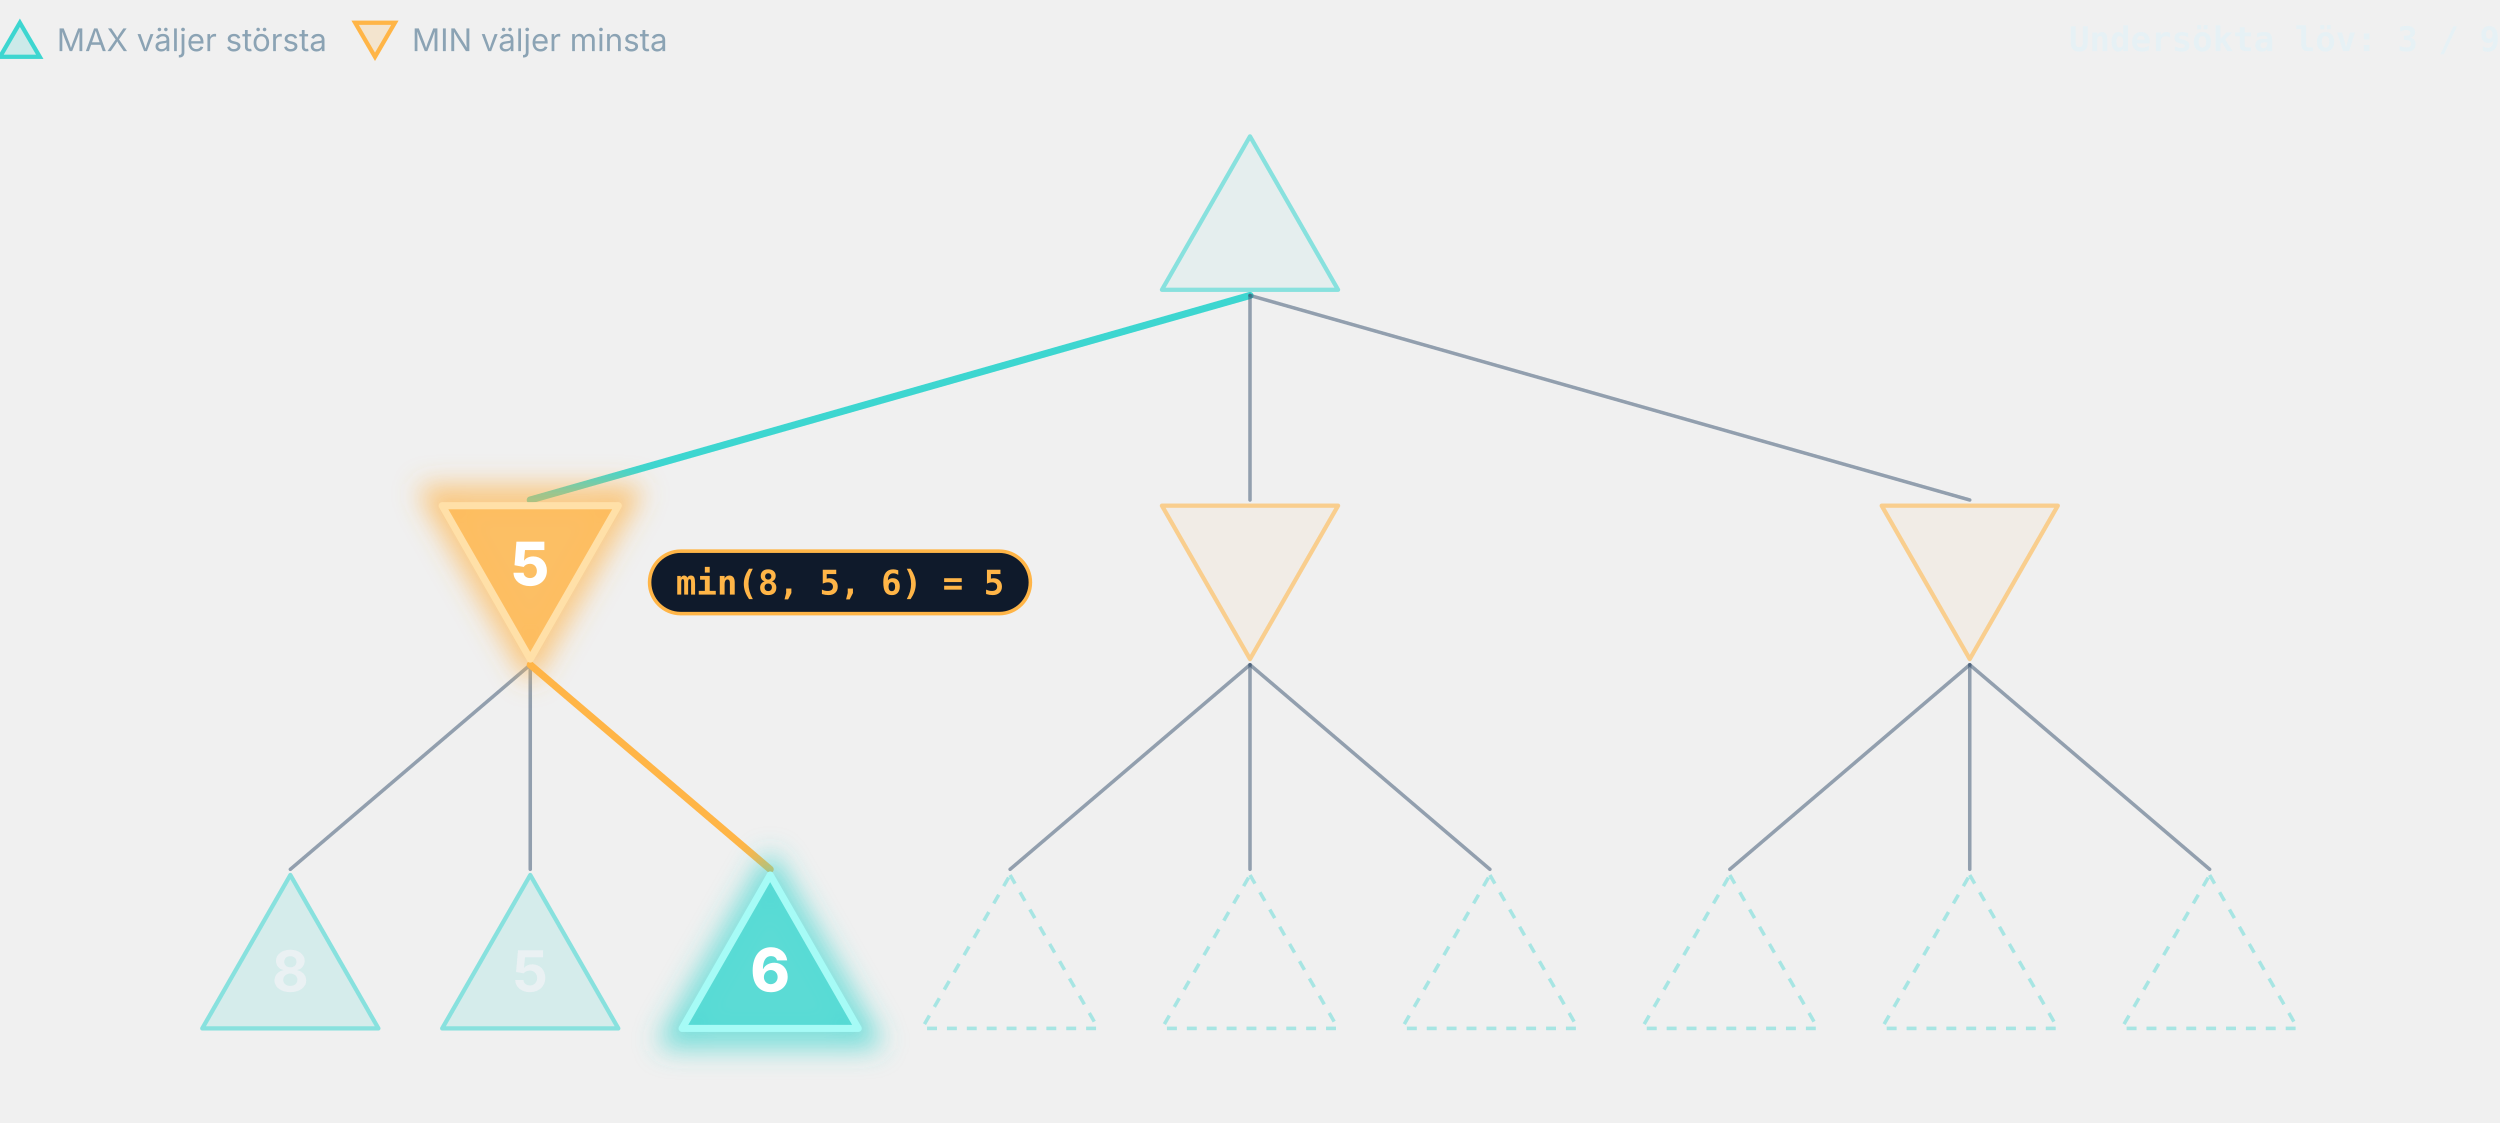
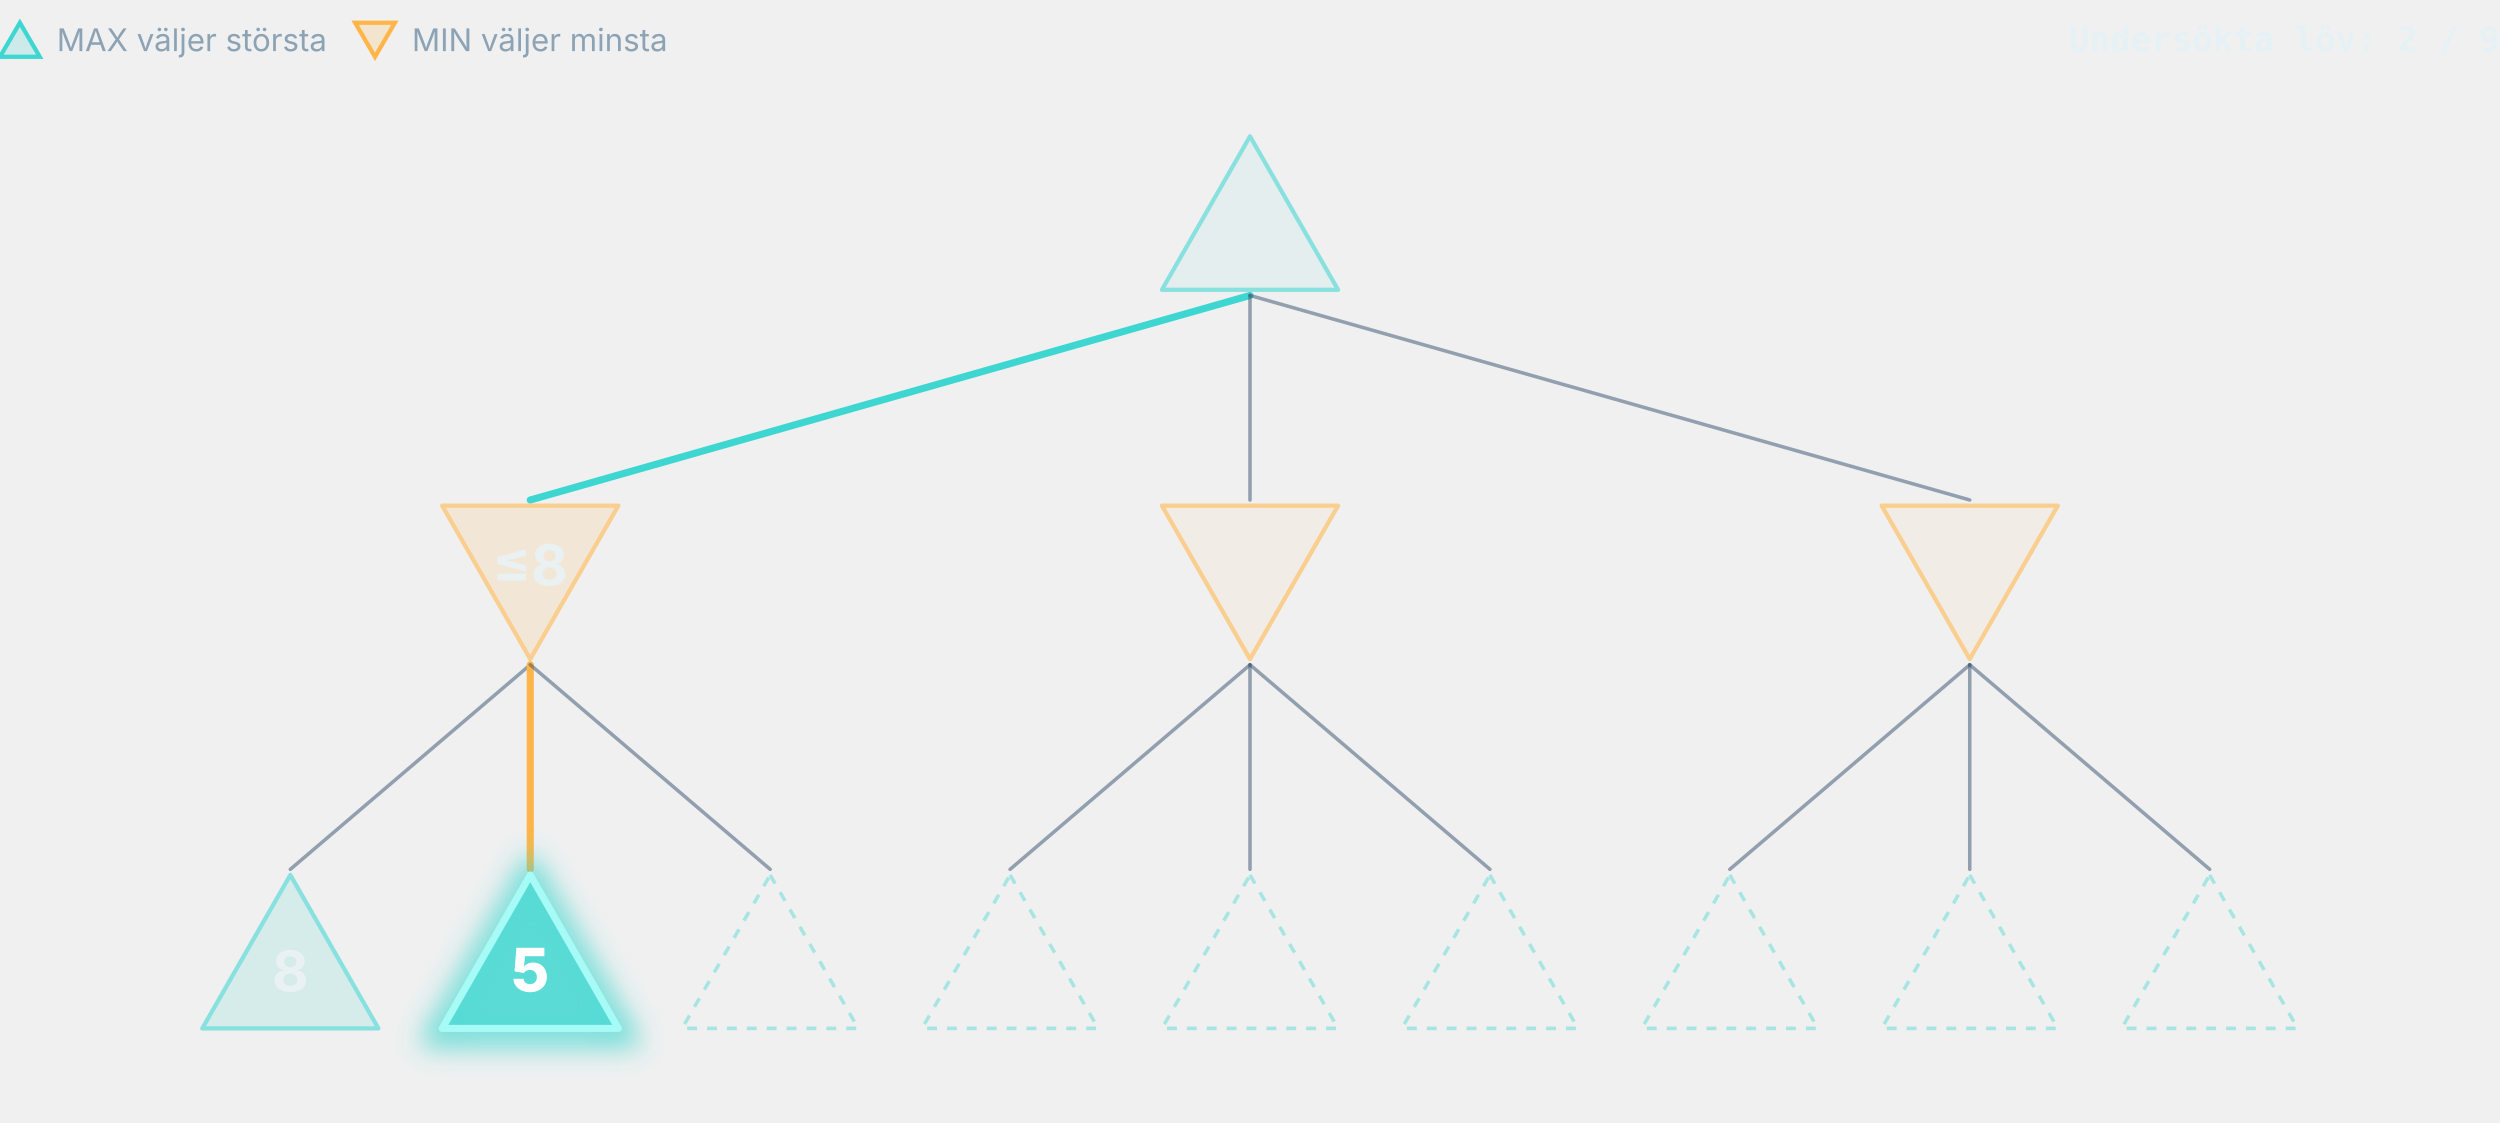
<svg xmlns="http://www.w3.org/2000/svg" viewBox="0 0 1760 790" width="1760" height="790" role="img">
  <defs>
    <filter id="glow" x="-40%" y="-40%" width="180%" height="180%">
      <feGaussianBlur stdDeviation="9" />
    </filter>
    <filter id="soft" x="-20%" y="-20%" width="140%" height="140%">
      <feGaussianBlur stdDeviation="4" />
    </filter>
  </defs>
+   <style>.pulse{animation:pulse 1.7s ease-out infinite}@keyframes pulse{0%{stroke-opacity:.95;stroke-width:3}70%{stroke-opacity:0;stroke-width:30}100%{stroke-opacity:0;stroke-width:30}}@media (prefers-reduced-motion:reduce){.pulse{animation:none;stroke-opacity:.7;stroke-width:9}}</style>
  <g transform="translate(0,30)">
    <polygon points="14,-14 28,10 0,10" fill="#3DD6D0" fill-opacity=".2" stroke="#3DD6D0" stroke-width="3" />
    <text x="40.0" y="6.0" font-family="'IBM Plex Sans','Segoe UI',Inter,Helvetica,Arial,sans-serif" font-size="22" font-weight="400" fill="#8BA3B4" text-anchor="start">MAX väljer största</text>
    <polygon points="250,-14 278,-14 264,10" fill="#FFB547" fill-opacity=".2" stroke="#FFB547" stroke-width="3" />
    <text x="290.0" y="6.0" font-family="'IBM Plex Sans','Segoe UI',Inter,Helvetica,Arial,sans-serif" font-size="22" font-weight="400" fill="#8BA3B4" text-anchor="start">MIN väljer minsta</text>
  </g>
-   <text x="1760.0" y="36.0" font-family="'IBM Plex Mono','SFMono-Regular',Menlo,Consolas,monospace" font-size="24" font-weight="600" fill="#E6F1F5" text-anchor="end">Undersökta löv: 3 / 9</text>
+   <text x="1760.0" y="36.0" font-family="'IBM Plex Mono','SFMono-Regular',Menlo,Consolas,monospace" font-size="24" font-weight="600" fill="#E6F1F5" text-anchor="end">Undersökta löv: 2 / 9</text>
  <path data-edge="r0:r00" d="M373.3,468.0L204.4,612.0" stroke="#3B5572" stroke-width="2.5" stroke-linecap="round" fill="none" opacity="0.52" />
-   <path data-edge="r0:r01" d="M373.3,468.0L373.3,612.0" stroke="#3B5572" stroke-width="2.5" stroke-linecap="round" fill="none" opacity="0.52" />
-   <path data-edge="r0:r02" d="M373.3,468.0L542.2,612.0" stroke="#FFB547" stroke-width="5" stroke-linecap="round" fill="none" opacity="1" />
+   <path data-edge="r0:r01" d="M373.3,468.0L373.3,612.0" stroke="#FFB547" stroke-width="5" stroke-linecap="round" fill="none" opacity="1" />
+   <path data-edge="r0:r02" d="M373.3,468.0L542.2,612.0" stroke="#3B5572" stroke-width="2.5" stroke-linecap="round" fill="none" opacity="0.52" />
  <path data-edge="r:r0" d="M880.0,208.0L373.3,352.0" stroke="#3DD6D0" stroke-width="5" stroke-linecap="round" fill="none" opacity="1" />
  <path data-edge="r1:r10" d="M880.0,468.0L711.1,612.0" stroke="#3B5572" stroke-width="2.5" stroke-linecap="round" fill="none" opacity="0.52" />
  <path data-edge="r1:r11" d="M880.0,468.0L880.0,612.0" stroke="#3B5572" stroke-width="2.5" stroke-linecap="round" fill="none" opacity="0.52" />
  <path data-edge="r1:r12" d="M880.0,468.0L1048.9,612.0" stroke="#3B5572" stroke-width="2.5" stroke-linecap="round" fill="none" opacity="0.52" />
  <path data-edge="r:r1" d="M880.0,208.0L880.0,352.0" stroke="#3B5572" stroke-width="2.5" stroke-linecap="round" fill="none" opacity="0.52" />
  <path data-edge="r2:r20" d="M1386.7,468.0L1217.8,612.0" stroke="#3B5572" stroke-width="2.5" stroke-linecap="round" fill="none" opacity="0.52" />
  <path data-edge="r2:r21" d="M1386.7,468.0L1386.7,612.0" stroke="#3B5572" stroke-width="2.5" stroke-linecap="round" fill="none" opacity="0.52" />
  <path data-edge="r2:r22" d="M1386.7,468.0L1555.6,612.0" stroke="#3B5572" stroke-width="2.5" stroke-linecap="round" fill="none" opacity="0.52" />
  <path data-edge="r:r2" d="M880.0,208.0L1386.7,352.0" stroke="#3B5572" stroke-width="2.5" stroke-linecap="round" fill="none" opacity="0.52" />
-   <polygon data-focus-node="r02" points="542.2,607.4 614.1,732.6 470.3,732.6" fill="#3DD6D0" fill-opacity=".55" stroke="#3DD6D0" stroke-width="14" stroke-opacity=".5" stroke-linejoin="round" filter="url(#glow)" />
-   <polygon data-focus-node="r0" points="301.4,347.4 445.3,347.4 373.3,472.6" fill="#FFB547" fill-opacity=".55" stroke="#FFB547" stroke-width="14" stroke-opacity=".5" stroke-linejoin="round" filter="url(#glow)" />
+   <polygon data-focus-node="r01" points="373.3,607.4 445.3,732.6 301.4,732.6" fill="#3DD6D0" fill-opacity=".55" stroke="#3DD6D0" stroke-width="14" stroke-opacity=".5" stroke-linejoin="round" filter="url(#glow)" />
  <g data-node="r00" opacity="0.58">
    <polygon points="204.4,616.0 266.4,724.0 142.4,724.0" fill="#3DD6D0" fill-opacity="0.26" stroke="#3DD6D0" stroke-width="3" stroke-linejoin="round" />
    <text x="204.4" y="698.1" font-family="'IBM Plex Sans','Segoe UI',Inter,Helvetica,Arial,sans-serif" font-size="40.0" font-weight="700" fill="#E6F1F5" text-anchor="middle">8</text>
  </g>
-   <g data-node="r01" opacity="0.58">
-     <polygon points="373.3,616.0 435.3,724.0 311.3,724.0" fill="#3DD6D0" fill-opacity="0.26" stroke="#3DD6D0" stroke-width="3" stroke-linejoin="round" />
-     <text x="373.3" y="698.1" font-family="'IBM Plex Sans','Segoe UI',Inter,Helvetica,Arial,sans-serif" font-size="40.0" font-weight="700" fill="#E6F1F5" text-anchor="middle">5</text>
+   <g data-node="r01" opacity="1">
+     <polygon points="373.3,616.0 435.3,724.0 311.3,724.0" fill="#3DD6D0" fill-opacity=".62" stroke="#A6FBF6" stroke-width="5" stroke-linejoin="round" />
+     <text x="373.3" y="698.1" font-family="'IBM Plex Sans','Segoe UI',Inter,Helvetica,Arial,sans-serif" font-size="42.4" font-weight="800" fill="#FFFFFF" text-anchor="middle">5</text>
  </g>
-   <g data-node="r02" opacity="1">
-     <polygon points="542.2,616.0 604.2,724.0 480.2,724.0" fill="#3DD6D0" fill-opacity=".62" stroke="#A6FBF6" stroke-width="5" stroke-linejoin="round" />
-     <text x="542.2" y="698.1" font-family="'IBM Plex Sans','Segoe UI',Inter,Helvetica,Arial,sans-serif" font-size="42.4" font-weight="800" fill="#FFFFFF" text-anchor="middle">6</text>
+   <g data-node="r02" opacity="0.58">
+     <polygon points="542.2,616.0 604.2,724.0 480.2,724.0" fill="none" stroke="#3DD6D0" stroke-width="2.5" stroke-dasharray="7 7" stroke-linejoin="round" opacity=".7" />
  </g>
-   <g data-node="r0" opacity="1">
-     <polygon points="311.3,356.0 435.3,356.0 373.3,464.0" fill="#FFB547" fill-opacity=".62" stroke="#FFE0A8" stroke-width="5" stroke-linejoin="round" />
-     <text x="373.3" y="412.2" font-family="'IBM Plex Sans','Segoe UI',Inter,Helvetica,Arial,sans-serif" font-size="42.4" font-weight="800" fill="#FFFFFF" text-anchor="middle">5</text>
+   <g data-node="r0" opacity="0.58">
+     <polygon points="311.3,356.0 435.3,356.0 373.3,464.0" fill="#FFB547" fill-opacity="0.26" stroke="#FFB547" stroke-width="3" stroke-linejoin="round" />
+     <text x="373.3" y="412.2" font-family="'IBM Plex Sans','Segoe UI',Inter,Helvetica,Arial,sans-serif" font-size="40.0" font-weight="700" fill="#E6F1F5" text-anchor="middle">≤8</text>
  </g>
  <g data-node="r10" opacity="0.58">
    <polygon points="711.1,616.0 773.1,724.0 649.1,724.0" fill="none" stroke="#3DD6D0" stroke-width="2.5" stroke-dasharray="7 7" stroke-linejoin="round" opacity=".7" />
  </g>
  <g data-node="r11" opacity="0.58">
    <polygon points="880.0,616.0 942.0,724.0 818.0,724.0" fill="none" stroke="#3DD6D0" stroke-width="2.5" stroke-dasharray="7 7" stroke-linejoin="round" opacity=".7" />
  </g>
  <g data-node="r12" opacity="0.58">
    <polygon points="1048.9,616.0 1110.9,724.0 986.9,724.0" fill="none" stroke="#3DD6D0" stroke-width="2.5" stroke-dasharray="7 7" stroke-linejoin="round" opacity=".7" />
  </g>
  <g data-node="r1" opacity="0.58">
    <polygon points="818.0,356.0 942.0,356.0 880.0,464.0" fill="#FFB547" fill-opacity="0.1" stroke="#FFB547" stroke-width="3" stroke-linejoin="round" />
  </g>
  <g data-node="r20" opacity="0.58">
    <polygon points="1217.8,616.0 1279.8,724.0 1155.8,724.0" fill="none" stroke="#3DD6D0" stroke-width="2.5" stroke-dasharray="7 7" stroke-linejoin="round" opacity=".7" />
  </g>
  <g data-node="r21" opacity="0.58">
    <polygon points="1386.7,616.0 1448.7,724.0 1324.7,724.0" fill="none" stroke="#3DD6D0" stroke-width="2.5" stroke-dasharray="7 7" stroke-linejoin="round" opacity=".7" />
  </g>
  <g data-node="r22" opacity="0.58">
    <polygon points="1555.6,616.0 1617.6,724.0 1493.6,724.0" fill="none" stroke="#3DD6D0" stroke-width="2.5" stroke-dasharray="7 7" stroke-linejoin="round" opacity=".7" />
  </g>
  <g data-node="r2" opacity="0.58">
    <polygon points="1324.7,356.0 1448.7,356.0 1386.7,464.0" fill="#FFB547" fill-opacity="0.1" stroke="#FFB547" stroke-width="3" stroke-linejoin="round" />
  </g>
  <g data-node="r" opacity="0.58">
    <polygon points="880.0,96.0 942.0,204.0 818.0,204.0" fill="#3DD6D0" fill-opacity="0.1" stroke="#3DD6D0" stroke-width="3" stroke-linejoin="round" />
  </g>
-   <rect x="457.3" y="388.0" width="268.1" height="44.0" rx="22.0" fill="#0F1A2B" stroke="#FFB547" stroke-width="2.5" />
-   <text x="591.4" y="418.6" font-family="'IBM Plex Mono','SFMono-Regular',Menlo,Consolas,monospace" font-size="24" font-weight="600" fill="#FFB547" text-anchor="middle">min(8, 5, 6) = 5</text>
</svg>
